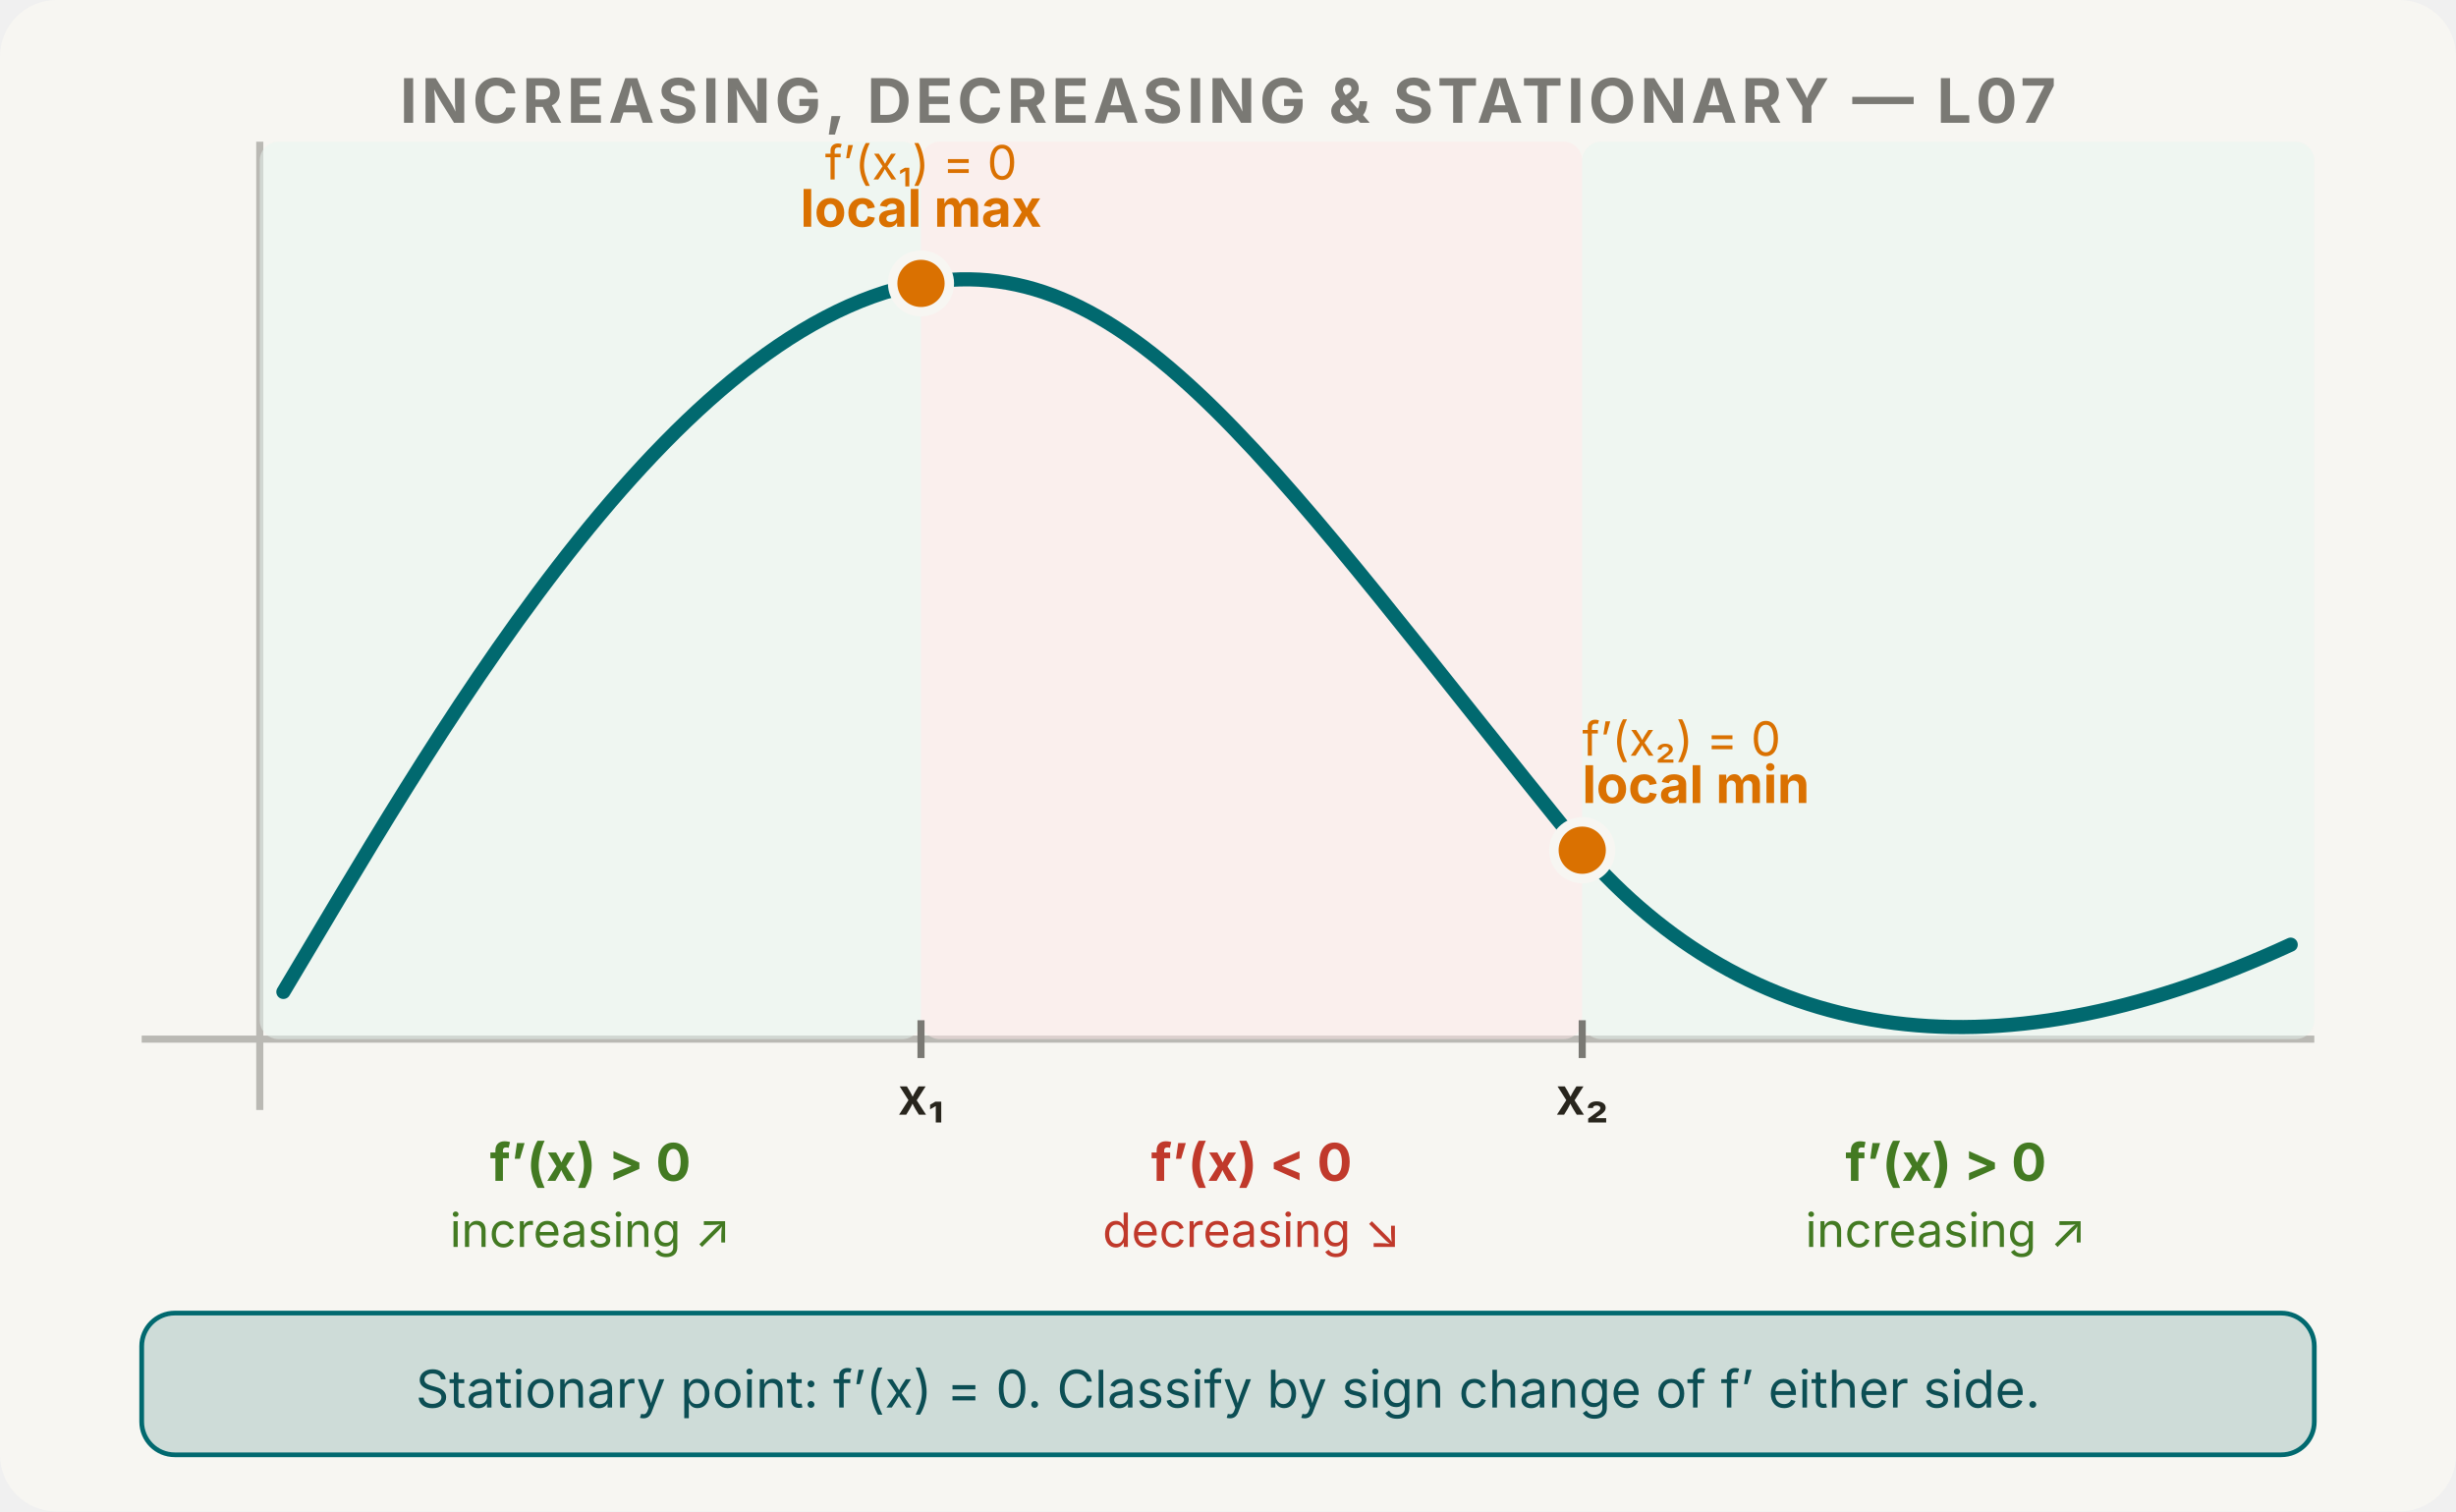
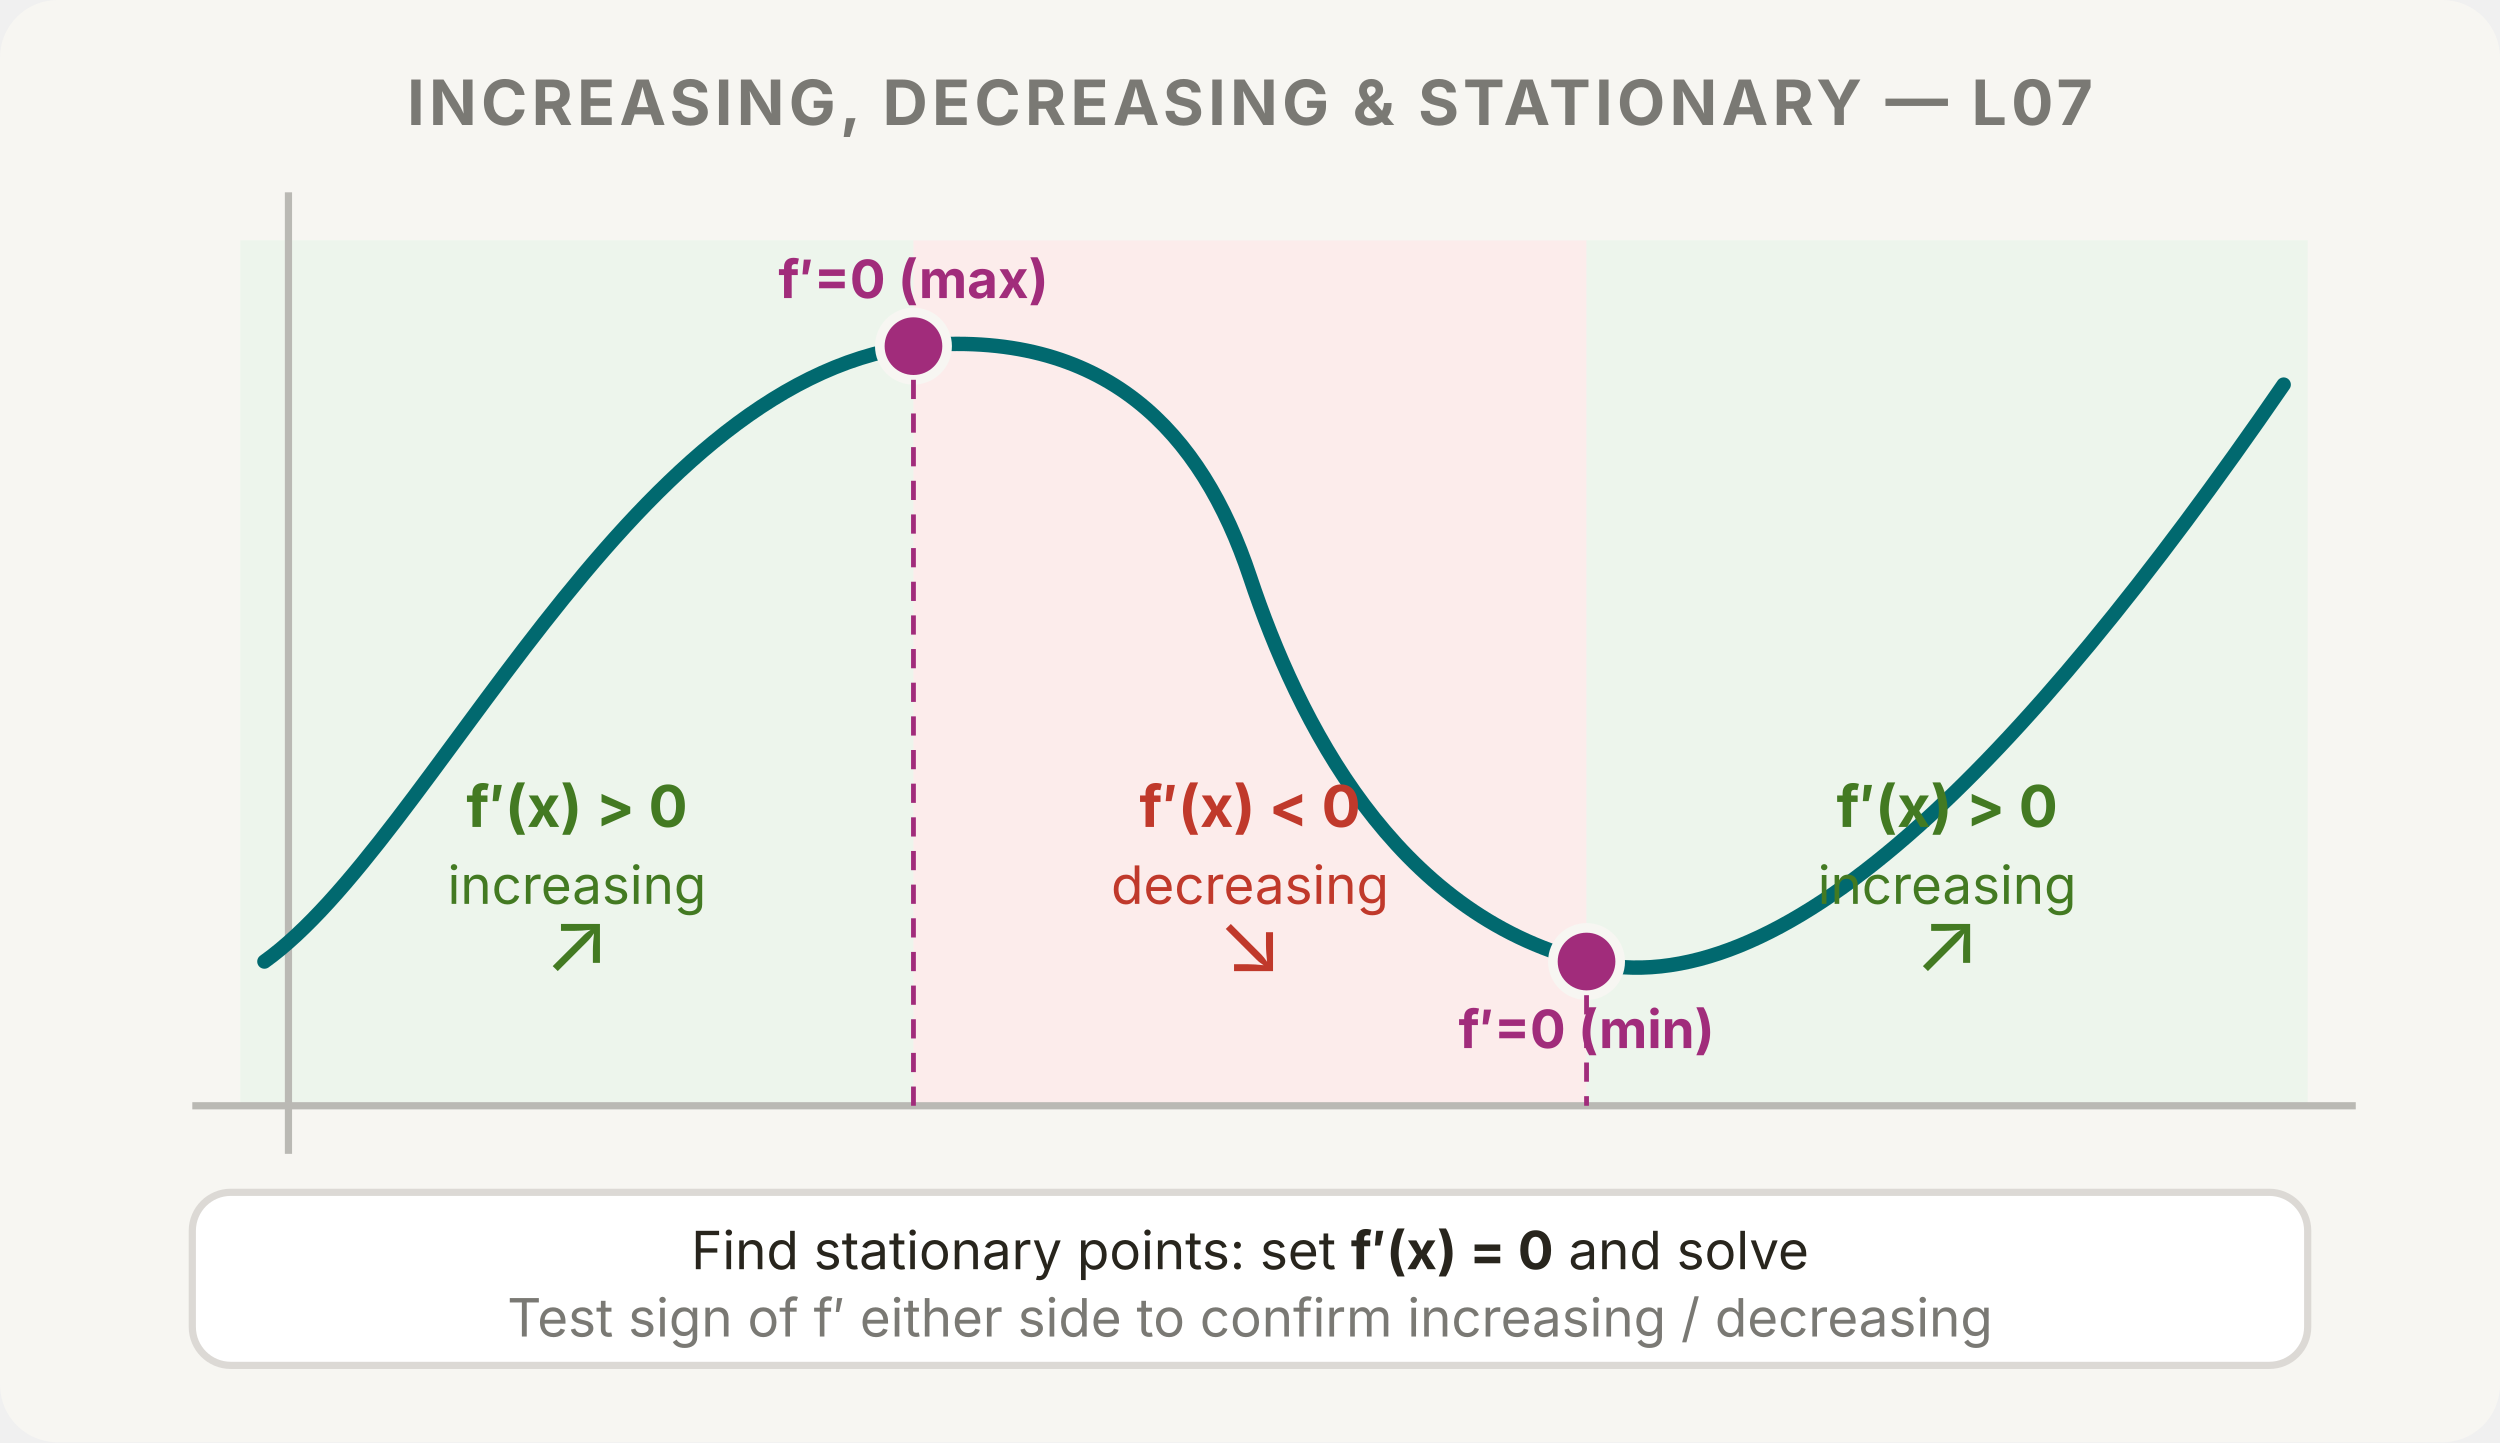
- <svg xmlns="http://www.w3.org/2000/svg" viewBox="0 0 520 320" font-family="Inter,Helvetica Neue,sans-serif">
-   <rect width="520" height="320" fill="#f7f6f2" rx="12" />
+ <svg xmlns="http://www.w3.org/2000/svg" viewBox="0 0 520 300" font-family="Inter,Helvetica Neue,sans-serif">
+   <rect width="520" height="300" fill="#f7f6f2" rx="12" />
  <text x="260" y="26" font-size="13" font-weight="700" fill="#7a7974" text-anchor="middle" letter-spacing="0.07em">INCREASING, DECREASING &amp; STATIONARY — L07</text>
-   <line x1="30" y1="220" x2="490" y2="220" stroke="#bab9b4" stroke-width="1.5" />
-   <line x1="55" y1="30" x2="55" y2="235" stroke="#bab9b4" stroke-width="1.5" />
-   <rect x="55" y="30" width="140" height="190" fill="#e8f5ef" opacity="0.5" rx="4" />
-   <rect x="195" y="30" width="140" height="190" fill="#fde8e8" opacity="0.5" rx="4" />
-   <rect x="335" y="30" width="155" height="190" fill="#e8f5ef" opacity="0.5" rx="4" />
-   <path d="M 60,210 C 90,160 140,70 195,60 C 240,52 270,100 335,180 C 370,220 420,230 485,200" fill="none" stroke="#01696f" stroke-width="3" stroke-linecap="round" />
-   <circle cx="195" cy="60" r="6" fill="#da7101" stroke="#f7f6f2" stroke-width="2" />
-   <circle cx="335" cy="180" r="6" fill="#da7101" stroke="#f7f6f2" stroke-width="2" />
-   <line x1="195" y1="216" x2="195" y2="224" stroke="#7a7974" stroke-width="1.5" />
-   <text x="195" y="236" font-size="11" fill="#28251d" text-anchor="middle" font-weight="600">x₁</text>
-   <line x1="335" y1="216" x2="335" y2="224" stroke="#7a7974" stroke-width="1.5" />
-   <text x="335" y="236" font-size="11" fill="#28251d" text-anchor="middle" font-weight="600">x₂</text>
-   <text x="125" y="250" font-size="11" fill="#437a22" font-weight="700" text-anchor="middle">f’(x) &gt; 0</text>
-   <text x="125" y="264" font-size="10" fill="#437a22" text-anchor="middle">increasing ↗</text>
-   <text x="265" y="250" font-size="11" fill="#c0392b" font-weight="700" text-anchor="middle">f’(x) &lt; 0</text>
-   <text x="265" y="264" font-size="10" fill="#c0392b" text-anchor="middle">decreasing ↘</text>
-   <text x="412" y="250" font-size="11" fill="#437a22" font-weight="700" text-anchor="middle">f’(x) &gt; 0</text>
-   <text x="412" y="264" font-size="10" fill="#437a22" text-anchor="middle">increasing ↗</text>
-   <text x="195" y="48" font-size="11" fill="#da7101" font-weight="700" text-anchor="middle">local max</text>
-   <text x="195" y="38" font-size="10" fill="#da7101" text-anchor="middle">f’(x₁) = 0</text>
-   <text x="335" y="170" font-size="11" fill="#da7101" font-weight="700" text-anchor="start"> local min</text>
-   <text x="335" y="160" font-size="10" fill="#da7101" text-anchor="start"> f’(x₂) = 0</text>
-   <rect x="30" y="278" width="460" height="30" rx="7" fill="#cedcd8" stroke="#01696f" stroke-width="1" />
-   <text x="260" y="298" font-size="11" fill="#0c4e54" text-anchor="middle">Stationary point: f’(x) = 0. Classify by sign change of f’ either side.</text>
+   <rect x="50" y="50" width="140" height="180" rx="0" fill="#e8f5e9" opacity="0.7" />
+   <rect x="190" y="50" width="140" height="180" rx="0" fill="#fde8e8" opacity="0.7" />
+   <rect x="330" y="50" width="150" height="180" rx="0" fill="#e8f5e9" opacity="0.7" />
+   <line x1="40" y1="230" x2="490" y2="230" stroke="#bab9b4" stroke-width="1.5" />
+   <line x1="60" y1="40" x2="60" y2="240" stroke="#bab9b4" stroke-width="1.5" />
+   <path d="M 55,200 C 90,175 130,80 190,72 C 230,68 250,90 260,120 C 270,150 290,190 330,200 C 370,210 420,160 475,80" fill="none" stroke="#01696f" stroke-width="3" stroke-linecap="round" />
+   <circle cx="190" cy="72" r="7" fill="#a12c7b" stroke="#f7f6f2" stroke-width="2" />
+   <circle cx="330" cy="200" r="7" fill="#a12c7b" stroke="#f7f6f2" stroke-width="2" />
+   <text x="190" y="62" font-size="11" fill="#a12c7b" font-weight="700" text-anchor="middle">f′=0 (max)</text>
+   <text x="330" y="218" font-size="11" fill="#a12c7b" font-weight="700" text-anchor="middle">f′=0 (min)</text>
+   <text x="120" y="172" font-size="12" fill="#437a22" font-weight="700" text-anchor="middle">f′(x) &gt; 0</text>
+   <text x="120" y="188" font-size="11" fill="#437a22" text-anchor="middle">increasing</text>
+   <text x="120" y="202" font-size="18" fill="#437a22" text-anchor="middle">↗</text>
+   <text x="260" y="172" font-size="12" fill="#c0392b" font-weight="700" text-anchor="middle">f′(x) &lt; 0</text>
+   <text x="260" y="188" font-size="11" fill="#c0392b" text-anchor="middle">decreasing</text>
+   <text x="260" y="202" font-size="18" fill="#c0392b" text-anchor="middle">↘</text>
+   <text x="405" y="172" font-size="12" fill="#437a22" font-weight="700" text-anchor="middle">f′(x) &gt; 0</text>
+   <text x="405" y="188" font-size="11" fill="#437a22" text-anchor="middle">increasing</text>
+   <text x="405" y="202" font-size="18" fill="#437a22" text-anchor="middle">↗</text>
+   <line x1="190" y1="72" x2="190" y2="230" stroke="#a12c7b" stroke-width="1" stroke-dasharray="4,3" />
+   <line x1="330" y1="200" x2="330" y2="230" stroke="#a12c7b" stroke-width="1" stroke-dasharray="4,3" />
+   <rect x="40" y="248" width="440" height="36" rx="8" fill="#fff" stroke="#dcd9d5" stroke-width="1.5" />
+   <text x="260" y="264" font-size="11" fill="#28251d" text-anchor="middle">Find stationary points: set <tspan font-weight="700">f′(x) = 0</tspan> and solve</text>
+   <text x="260" y="278" font-size="11" fill="#7a7974" text-anchor="middle">Test sign of f′ either side to confirm increasing / decreasing</text>
</svg>
